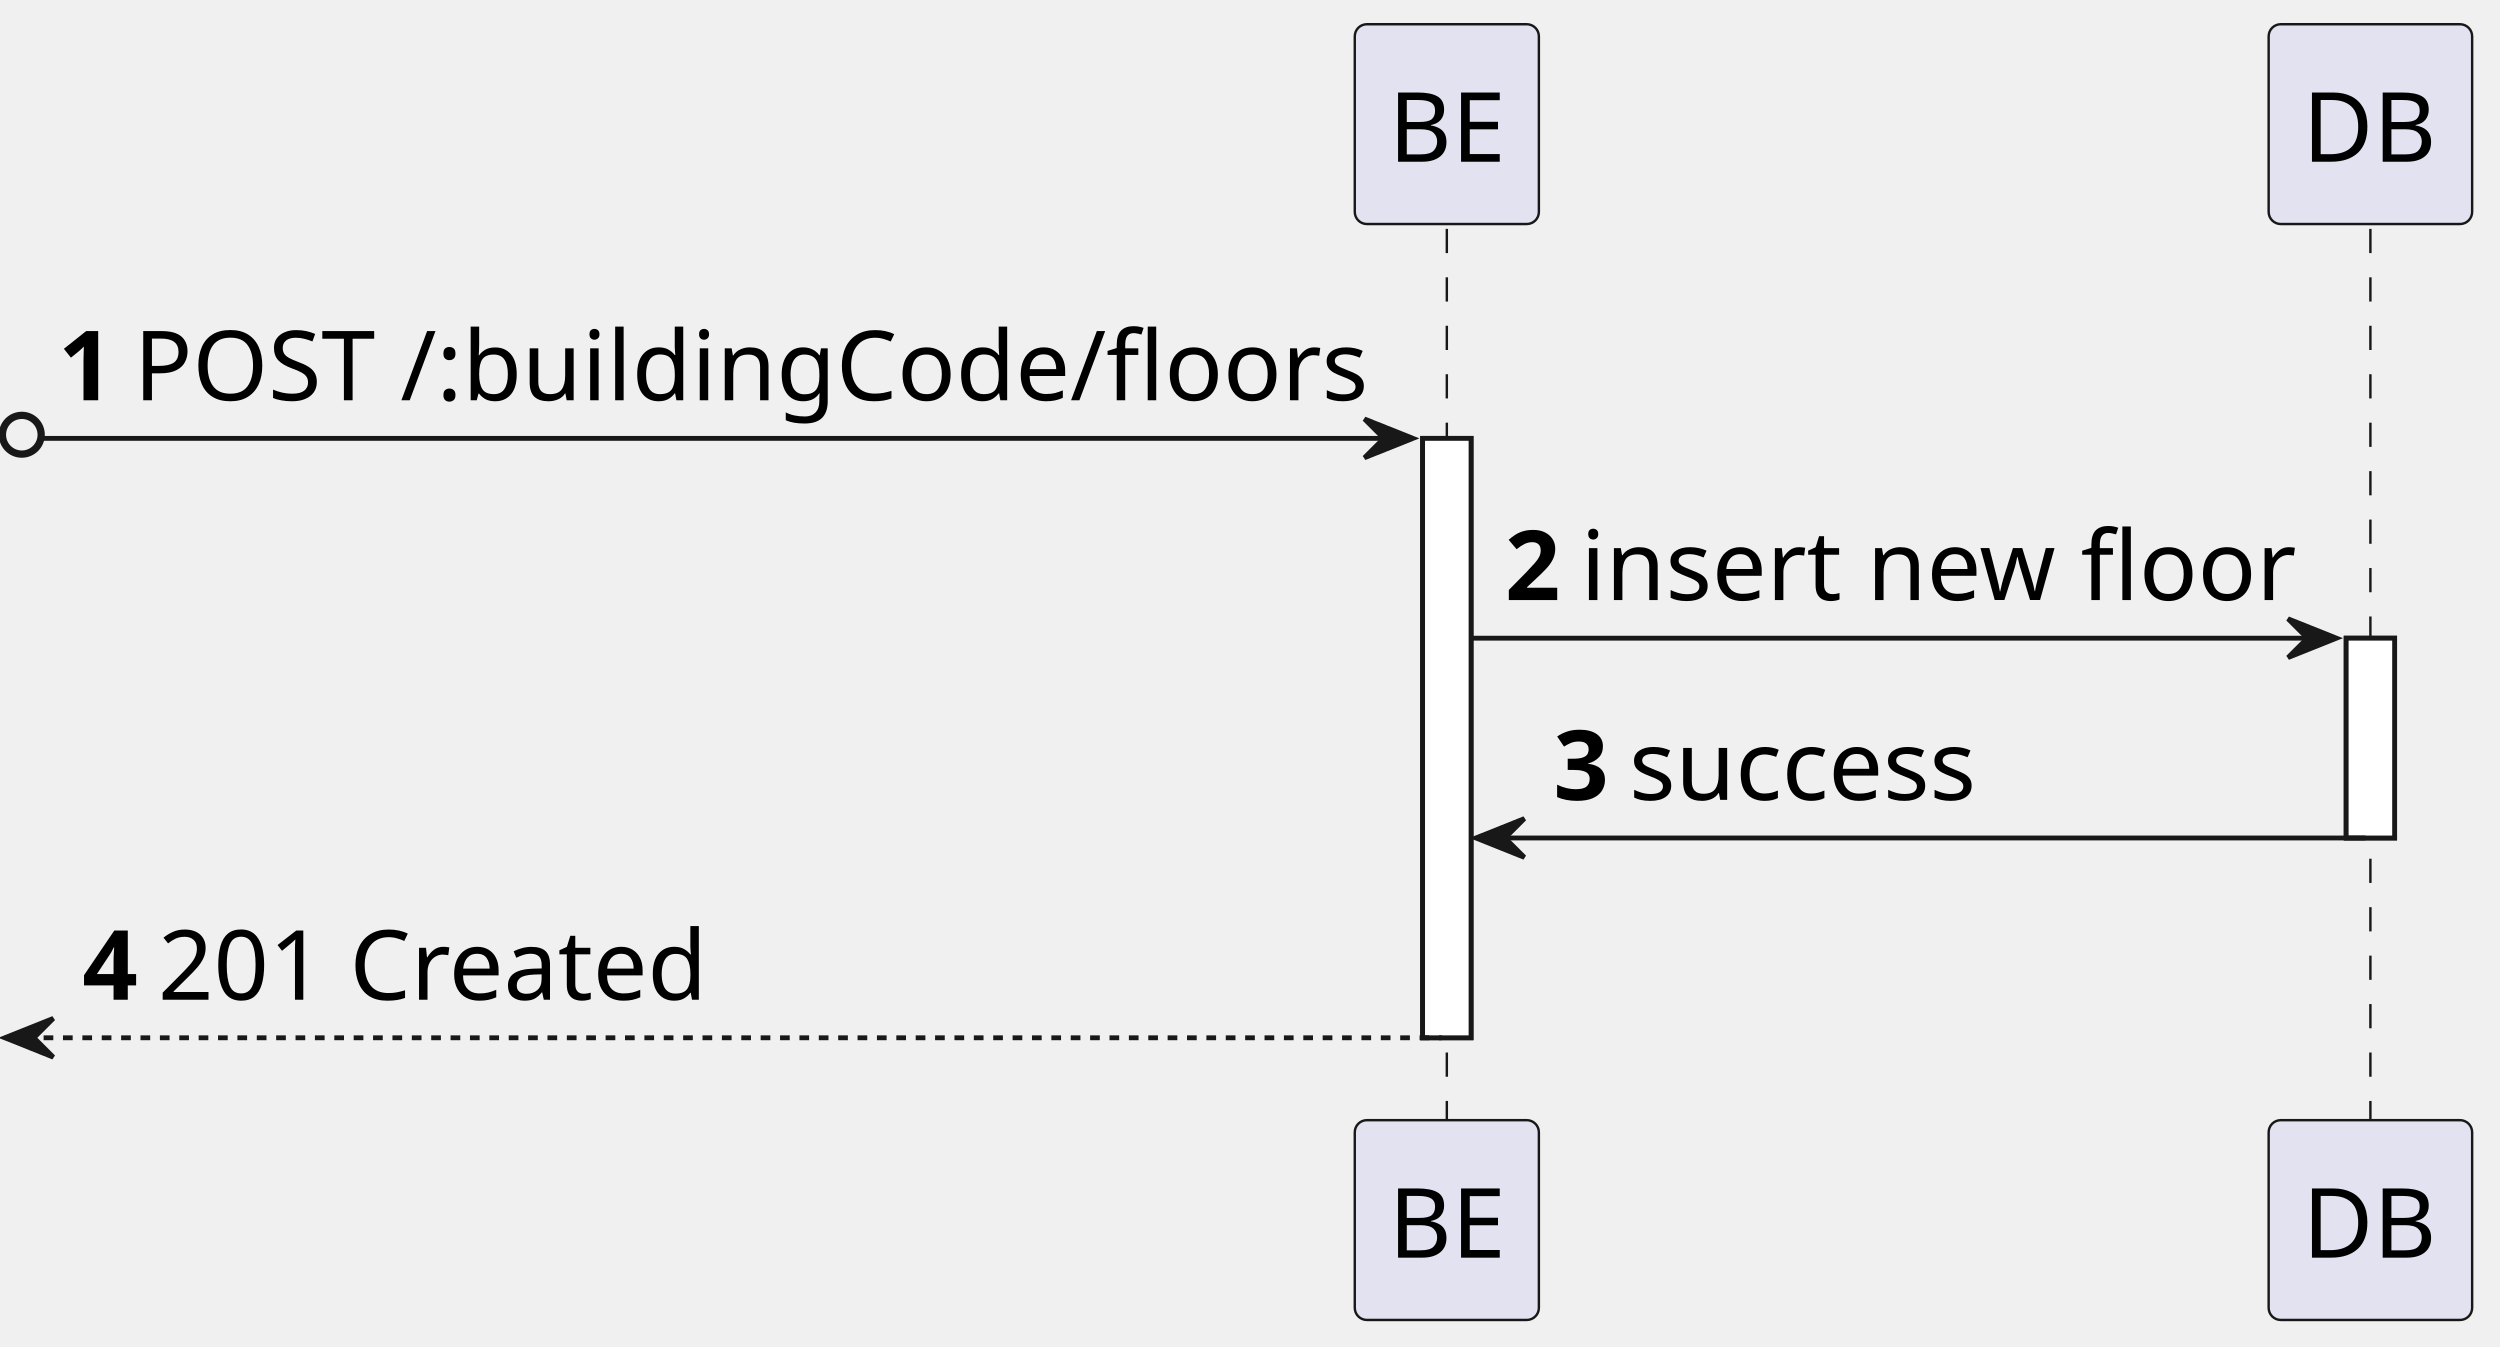
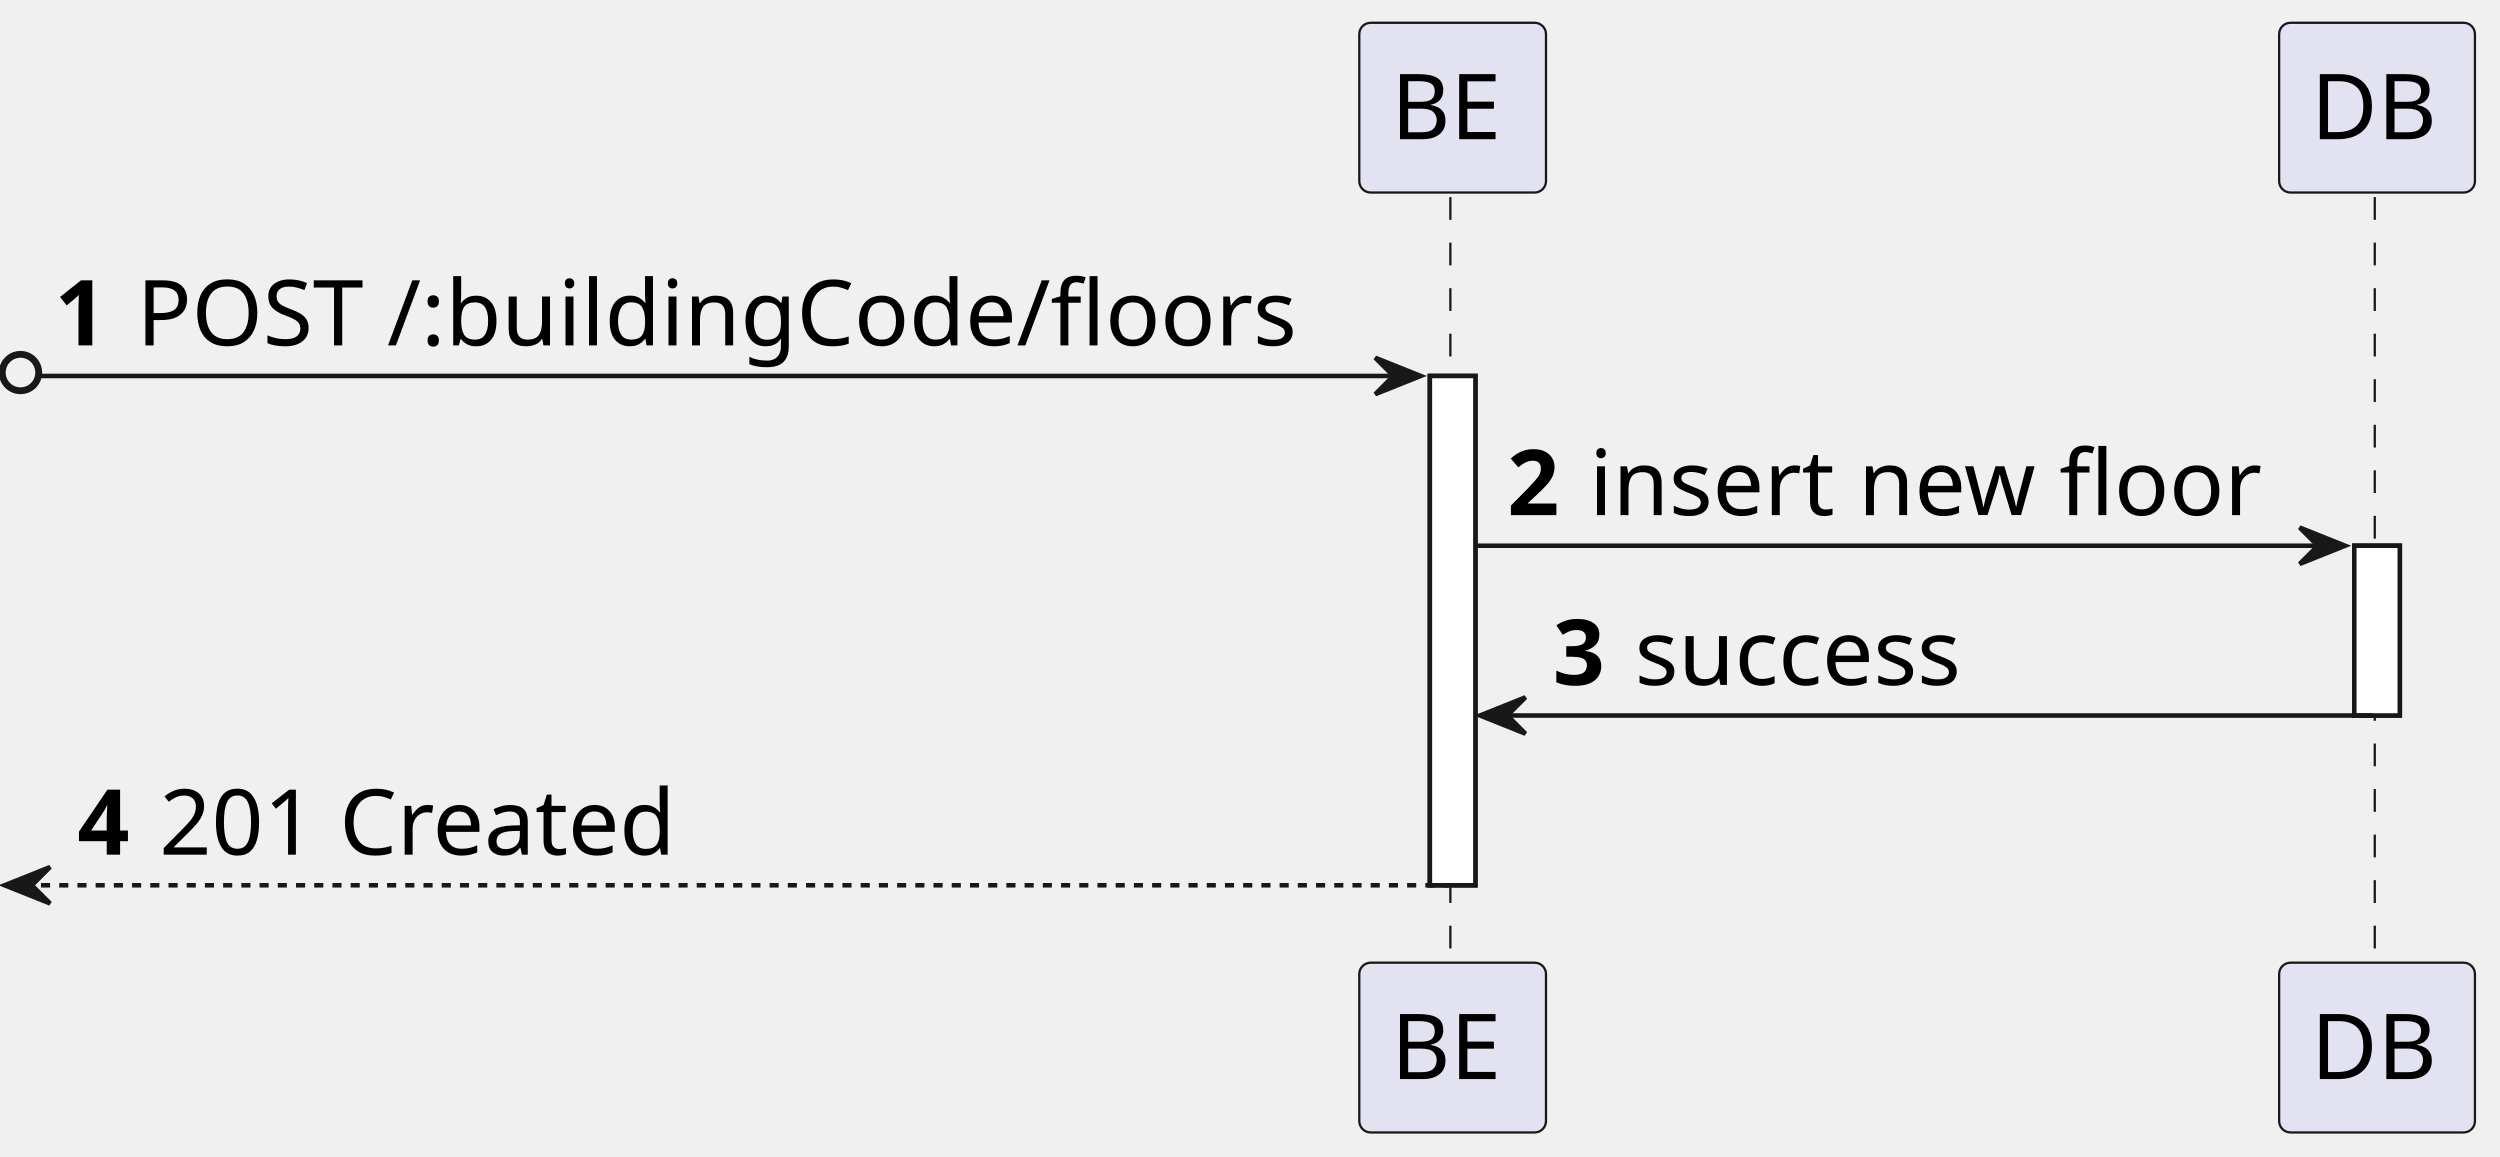
- <svg xmlns="http://www.w3.org/2000/svg" contentStyleType="text/css" height="278px" preserveAspectRatio="none" style="width:516px;height:278px;background:#FFFFFF;" version="1.1" viewBox="0 0 516 278" width="516px" zoomAndPan="magnify">
+ <svg xmlns="http://www.w3.org/2000/svg" contentStyleType="text/css" height="254px" preserveAspectRatio="none" style="width:549px;height:254px;background:#FFFFFF;" version="1.1" viewBox="0 0 549 254" width="549px" zoomAndPan="magnify">
  <defs />
  <g>
-     <rect fill="#FFFFFF" height="123.72" style="stroke:#181818;stroke-width:1.0;" width="10" x="293.625" y="90.48" />
-     <rect fill="#FFFFFF" height="41.24" style="stroke:#181818;stroke-width:1.0;" width="10" x="484.25" y="131.72" />
-     <line style="stroke:#181818;stroke-width:0.5;stroke-dasharray:5.0,5.0;" x1="298.625" x2="298.625" y1="47.24" y2="232.2" />
-     <line style="stroke:#181818;stroke-width:0.5;stroke-dasharray:5.0,5.0;" x1="489.25" x2="489.25" y1="47.24" y2="232.2" />
-     <rect fill="#E2E2F0" height="41.24" rx="2.5" ry="2.5" style="stroke:#181818;stroke-width:0.5;" width="38" x="279.625" y="5" />
-     <text fill="#000000" font-family="sans-serif" font-size="20" lengthAdjust="spacing" textLength="24" x="286.625" y="33.38">BE</text>
-     <rect fill="#E2E2F0" height="41.24" rx="2.5" ry="2.5" style="stroke:#181818;stroke-width:0.5;" width="38" x="279.625" y="231.2" />
-     <text fill="#000000" font-family="sans-serif" font-size="20" lengthAdjust="spacing" textLength="24" x="286.625" y="259.58">BE</text>
-     <rect fill="#E2E2F0" height="41.24" rx="2.5" ry="2.5" style="stroke:#181818;stroke-width:0.5;" width="42" x="468.25" y="5" />
-     <text fill="#000000" font-family="sans-serif" font-size="20" lengthAdjust="spacing" textLength="28" x="475.25" y="33.38">DB</text>
-     <rect fill="#E2E2F0" height="41.24" rx="2.5" ry="2.5" style="stroke:#181818;stroke-width:0.5;" width="42" x="468.25" y="231.2" />
-     <text fill="#000000" font-family="sans-serif" font-size="20" lengthAdjust="spacing" textLength="28" x="475.25" y="259.58">DB</text>
-     <rect fill="#FFFFFF" height="123.72" style="stroke:#181818;stroke-width:1.0;" width="10" x="293.625" y="90.48" />
-     <rect fill="#FFFFFF" height="41.24" style="stroke:#181818;stroke-width:1.0;" width="10" x="484.25" y="131.72" />
-     <ellipse cx="4.5" cy="89.73" fill="none" rx="4" ry="4" style="stroke:#181818;stroke-width:1.5;" />
-     <polygon fill="#181818" points="281.625,86.48,291.625,90.48,281.625,94.48,285.625,90.48" style="stroke:#181818;stroke-width:1.0;" />
-     <line style="stroke:#181818;stroke-width:1.0;" x1="9" x2="287.625" y1="90.48" y2="90.48" />
-     <text fill="#000000" font-family="sans-serif" font-size="20" font-weight="bold" lengthAdjust="spacing" textLength="11.625" x="12" y="82.62">1</text>
-     <text fill="#000000" font-family="sans-serif" font-size="20" lengthAdjust="spacing" textLength="251" x="27.625" y="82.62">POST /:buildingCode/floors</text>
-     <polygon fill="#181818" points="472.25,127.72,482.25,131.72,472.25,135.72,476.25,131.72" style="stroke:#181818;stroke-width:1.0;" />
-     <line style="stroke:#181818;stroke-width:1.0;" x1="303.625" x2="478.25" y1="131.72" y2="131.72" />
-     <text fill="#000000" font-family="sans-serif" font-size="20" font-weight="bold" lengthAdjust="spacing" textLength="11.625" x="310.625" y="123.86">2</text>
-     <text fill="#000000" font-family="sans-serif" font-size="20" lengthAdjust="spacing" textLength="146" x="326.25" y="123.86">insert new floor</text>
-     <polygon fill="#181818" points="314.625,168.96,304.625,172.96,314.625,176.96,310.625,172.96" style="stroke:#181818;stroke-width:1.0;" />
-     <line style="stroke:#181818;stroke-width:1.0;" x1="308.625" x2="488.25" y1="172.96" y2="172.96" />
-     <text fill="#000000" font-family="sans-serif" font-size="20" font-weight="bold" lengthAdjust="spacing" textLength="11.625" x="320.625" y="165.1">3</text>
-     <text fill="#000000" font-family="sans-serif" font-size="20" lengthAdjust="spacing" textLength="73" x="336.25" y="165.1">success</text>
-     <polygon fill="#181818" points="11,210.2,1,214.2,11,218.2,7,214.2" style="stroke:#181818;stroke-width:1.0;" />
-     <line style="stroke:#181818;stroke-width:1.0;stroke-dasharray:2.0,2.0;" x1="5" x2="297.625" y1="214.2" y2="214.2" />
-     <text fill="#000000" font-family="sans-serif" font-size="20" font-weight="bold" lengthAdjust="spacing" textLength="11.625" x="17" y="206.34">4</text>
-     <text fill="#000000" font-family="sans-serif" font-size="20" lengthAdjust="spacing" textLength="111" x="32.625" y="206.34">201 Created</text>
+     <rect fill="#FFFFFF" height="111.844" style="stroke:#181818;stroke-width:1.0;" width="10" x="314" y="82.562" />
+     <rect fill="#FFFFFF" height="37.281" style="stroke:#181818;stroke-width:1.0;" width="10" x="517" y="119.844" />
+     <line style="stroke:#181818;stroke-width:0.5;stroke-dasharray:5.0,5.0;" x1="318.5" x2="318.5" y1="43.281" y2="212.406" />
+     <line style="stroke:#181818;stroke-width:0.5;stroke-dasharray:5.0,5.0;" x1="521.5" x2="521.5" y1="43.281" y2="212.406" />
+     <rect fill="#E2E2F0" height="37.281" rx="2.5" ry="2.5" style="stroke:#181818;stroke-width:0.5;" width="41" x="298.5" y="5" />
+     <text fill="#000000" font-family="sans-serif" font-size="20" lengthAdjust="spacing" textLength="27" x="305.5" y="30.564">BE</text>
+     <rect fill="#E2E2F0" height="37.281" rx="2.5" ry="2.5" style="stroke:#181818;stroke-width:0.5;" width="41" x="298.5" y="211.406" />
+     <text fill="#000000" font-family="sans-serif" font-size="20" lengthAdjust="spacing" textLength="27" x="305.5" y="236.971">BE</text>
+     <rect fill="#E2E2F0" height="37.281" rx="2.5" ry="2.5" style="stroke:#181818;stroke-width:0.5;" width="43" x="500.5" y="5" />
+     <text fill="#000000" font-family="sans-serif" font-size="20" lengthAdjust="spacing" textLength="29" x="507.5" y="30.564">DB</text>
+     <rect fill="#E2E2F0" height="37.281" rx="2.5" ry="2.5" style="stroke:#181818;stroke-width:0.5;" width="43" x="500.5" y="211.406" />
+     <text fill="#000000" font-family="sans-serif" font-size="20" lengthAdjust="spacing" textLength="29" x="507.5" y="236.971">DB</text>
+     <rect fill="#FFFFFF" height="111.844" style="stroke:#181818;stroke-width:1.0;" width="10" x="314" y="82.562" />
+     <rect fill="#FFFFFF" height="37.281" style="stroke:#181818;stroke-width:1.0;" width="10" x="517" y="119.844" />
+     <ellipse cx="4.5" cy="81.812" fill="none" rx="4" ry="4" style="stroke:#181818;stroke-width:1.5;" />
+     <polygon fill="#181818" points="302,78.562,312,82.562,302,86.562,306,82.562" style="stroke:#181818;stroke-width:1.0;" />
+     <line style="stroke:#181818;stroke-width:1.0;" x1="9" x2="308" y1="82.562" y2="82.562" />
+     <text fill="#000000" font-family="sans-serif" font-size="20" font-weight="bold" lengthAdjust="spacing" textLength="14" x="12" y="75.846">1</text>
+     <text fill="#000000" font-family="sans-serif" font-size="20" lengthAdjust="spacing" textLength="269" x="30" y="75.846">POST /:buildingCode/floors</text>
+     <polygon fill="#181818" points="505,115.844,515,119.844,505,123.844,509,119.844" style="stroke:#181818;stroke-width:1.0;" />
+     <line style="stroke:#181818;stroke-width:1.0;" x1="324" x2="511" y1="119.844" y2="119.844" />
+     <text fill="#000000" font-family="sans-serif" font-size="20" font-weight="bold" lengthAdjust="spacing" textLength="14" x="331" y="113.127">2</text>
+     <text fill="#000000" font-family="sans-serif" font-size="20" lengthAdjust="spacing" textLength="156" x="349" y="113.127">insert new floor</text>
+     <polygon fill="#181818" points="335,153.125,325,157.125,335,161.125,331,157.125" style="stroke:#181818;stroke-width:1.0;" />
+     <line style="stroke:#181818;stroke-width:1.0;" x1="329" x2="521" y1="157.125" y2="157.125" />
+     <text fill="#000000" font-family="sans-serif" font-size="20" font-weight="bold" lengthAdjust="spacing" textLength="14" x="341" y="150.408">3</text>
+     <text fill="#000000" font-family="sans-serif" font-size="20" lengthAdjust="spacing" textLength="77" x="359" y="150.408">success</text>
+     <polygon fill="#181818" points="11,190.406,1,194.406,11,198.406,7,194.406" style="stroke:#181818;stroke-width:1.0;" />
+     <line style="stroke:#181818;stroke-width:1.0;stroke-dasharray:2.0,2.0;" x1="5" x2="318" y1="194.406" y2="194.406" />
+     <text fill="#000000" font-family="sans-serif" font-size="20" font-weight="bold" lengthAdjust="spacing" textLength="14" x="17" y="187.69">4</text>
+     <text fill="#000000" font-family="sans-serif" font-size="20" lengthAdjust="spacing" textLength="124" x="35" y="187.69">201 Created</text>
  </g>
</svg>
